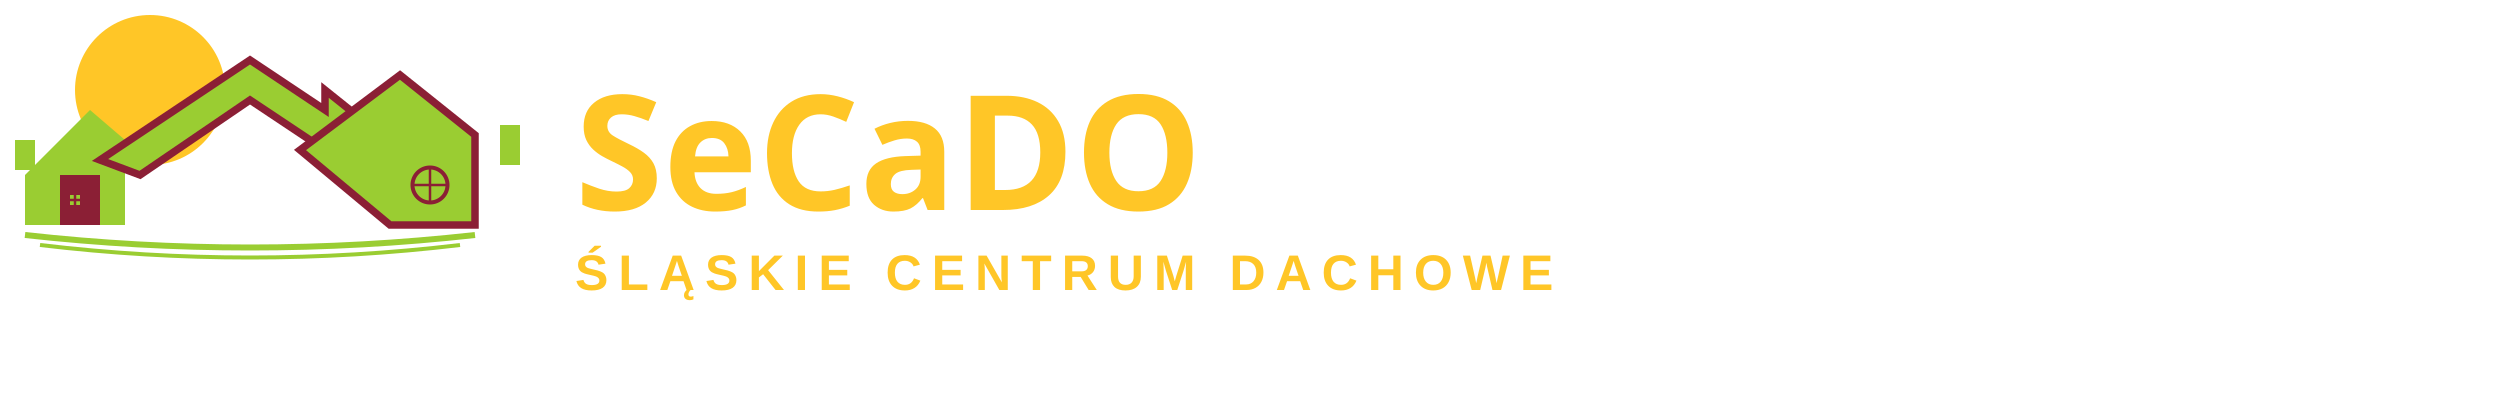
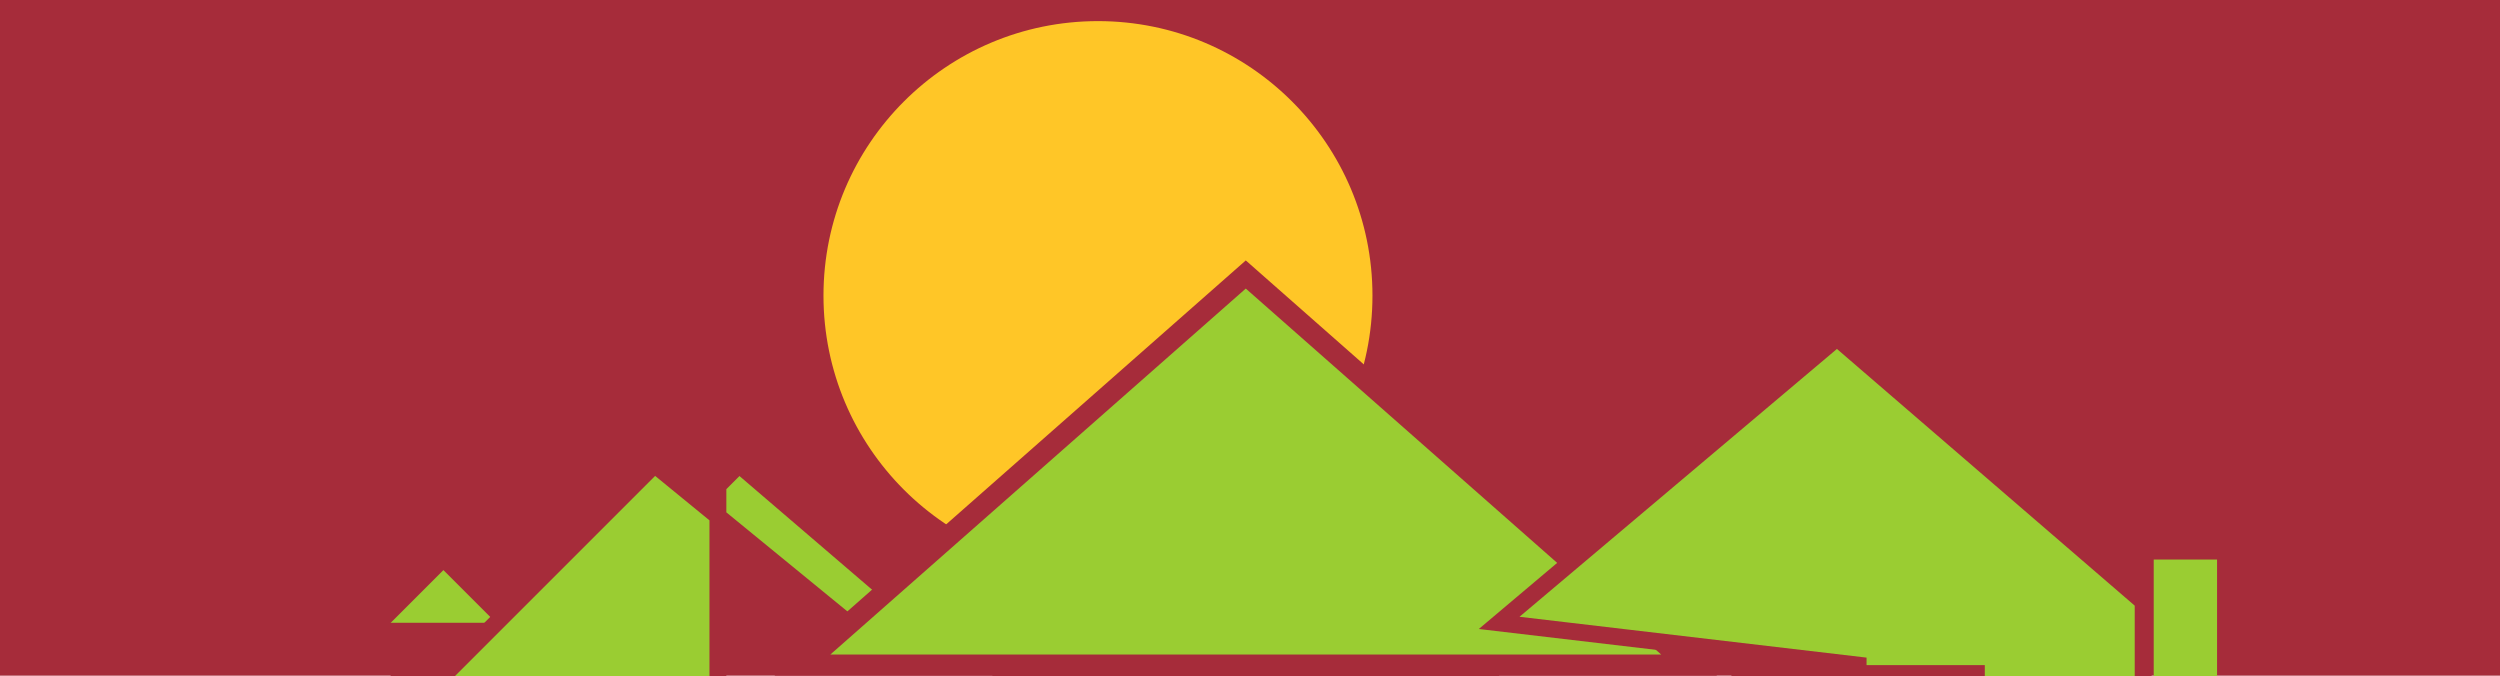
- <svg xmlns="http://www.w3.org/2000/svg" viewBox="0 0 500 80">
-   <g id="houses-header">
-     <circle cx="30" cy="18" r="15" fill="#FFC627" />
-     <polygon points="5,35 18,22 25,28 25,45 5,45" fill="#9ACD32" />
-     <rect x="3" y="28" width="4" height="6" fill="#9ACD32" />
-     <path d="M 20,32 L 50,12 L 65,22 L 65,18 L 80,30 L 65,30 L 50,20 L 28,35 Z" fill="#9ACD32" stroke="#8B1F35" stroke-width="1.5" />
-     <rect x="12" y="35" width="8" height="2" fill="#8B1F35" />
-     <rect x="12" y="37" width="8" height="8" fill="#8B1F35" />
-     <rect x="14" y="39" width="2" height="2" fill="#9ACD32" />
-     <line x1="15" y1="39" x2="15" y2="41" stroke="#8B1F35" stroke-width="0.5" />
-     <line x1="14" y1="40" x2="16" y2="40" stroke="#8B1F35" stroke-width="0.5" />
-     <path d="M 60,30 L 80,15 L 95,27 L 95,45 L 78,45 Z" fill="#9ACD32" stroke="#8B1F35" stroke-width="1.5" />
-     <circle cx="86" cy="37" r="3.5" fill="#9ACD32" stroke="#8B1F35" stroke-width="0.8" />
-     <line x1="86" y1="33.5" x2="86" y2="40.5" stroke="#8B1F35" stroke-width="0.5" />
-     <line x1="82.5" y1="37" x2="89.5" y2="37" stroke="#8B1F35" stroke-width="0.5" />
-     <rect x="100" y="25" width="4" height="8" fill="#9ACD32" />
-     <path d="M 5,47 Q 50,52 95,47" stroke="#9ACD32" stroke-width="1.2" fill="none" />
-     <path d="M 8,49 Q 50,54 92,49" stroke="#9ACD32" stroke-width="0.8" fill="none" />
+ <svg xmlns="http://www.w3.org/2000/svg" viewBox="0 0 1184 320">
+   <rect width="1184" height="320" fill="#A62C3A" />
+   <circle cx="520" cy="140" r="130" fill="#FFC627" />
+   <g id="houses">
+     <polygon points="185,295 210,270 235,295" fill="#9ACD32" />
+     <rect x="185" y="295" width="50" height="50" fill="#A62C3A" />
+     <rect x="310" y="350" width="25" height="40" fill="#9ACD32" />
+     <rect x="305" y="345" width="35" height="10" fill="#9ACD32" />
+     <path d="M 185,345 L 310,220 L 420,310 L 420,280 L 350,220 L 340,230 L 340,345 Z" fill="#9ACD32" stroke="#A62C3A" stroke-width="8" />
+     <rect x="310" y="345" width="80" height="75" fill="#A62C3A" />
+     <rect x="327" y="365" width="23" height="23" fill="#9ACD32" />
+     <line x1="327" y1="376.5" x2="350" y2="376.5" stroke="#A62C3A" stroke-width="3" />
+     <line x1="338.5" y1="365" x2="338.5" y2="388" stroke="#A62C3A" stroke-width="3" />
+     <path d="M 380,315 L 590,130 L 800,315 Z" fill="#9ACD32" stroke="#A62C3A" stroke-width="10" />
+     <rect x="470" y="315" width="240" height="105" fill="#A62C3A" />
+     <path d="M 710,295 L 870,160 L 1015,285 L 1015,420 L 880,420 L 880,315 Z" fill="#9ACD32" stroke="#A62C3A" stroke-width="8" />
+     <rect x="820" y="315" width="120" height="105" fill="#A62C3A" />
+     <circle cx="880" cy="360" r="30" fill="#9ACD32" stroke="#A62C3A" stroke-width="5" />
+     <line x1="880" y1="330" x2="880" y2="390" stroke="#A62C3A" stroke-width="4" />
+     <line x1="850" y1="360" x2="910" y2="360" stroke="#A62C3A" stroke-width="4" />
+     <rect x="1020" y="265" width="30" height="60" fill="#9ACD32" />
  </g>
-   <text x="115" y="42" font-family="Arial Black, sans-serif" font-size="32" font-weight="900" fill="#FFC627" letter-spacing="0">SeCaDO</text>
-   <text x="115" y="58" font-family="Arial, sans-serif" font-size="10" font-weight="600" fill="#FFC627" letter-spacing="2">ŚLĄSKIE CENTRUM DACHOWE</text>
+   <path d="M 40,490 Q 590,520 1155,490" stroke="#9ACD32" stroke-width="8" fill="none" />
+   <path d="M 45,505 Q 590,535 1150,505" stroke="#9ACD32" stroke-width="5" fill="none" />
+   <text x="590" y="650" font-family="Arial Black, sans-serif" font-size="180" font-weight="900" fill="#FFC627" text-anchor="middle" letter-spacing="5">SeCaDo</text>
+   <text x="590" y="730" font-family="Arial, sans-serif" font-size="65" font-weight="600" fill="#FFC627" text-anchor="middle" letter-spacing="8">Śląskie Centrum Dachowe</text>
</svg>
